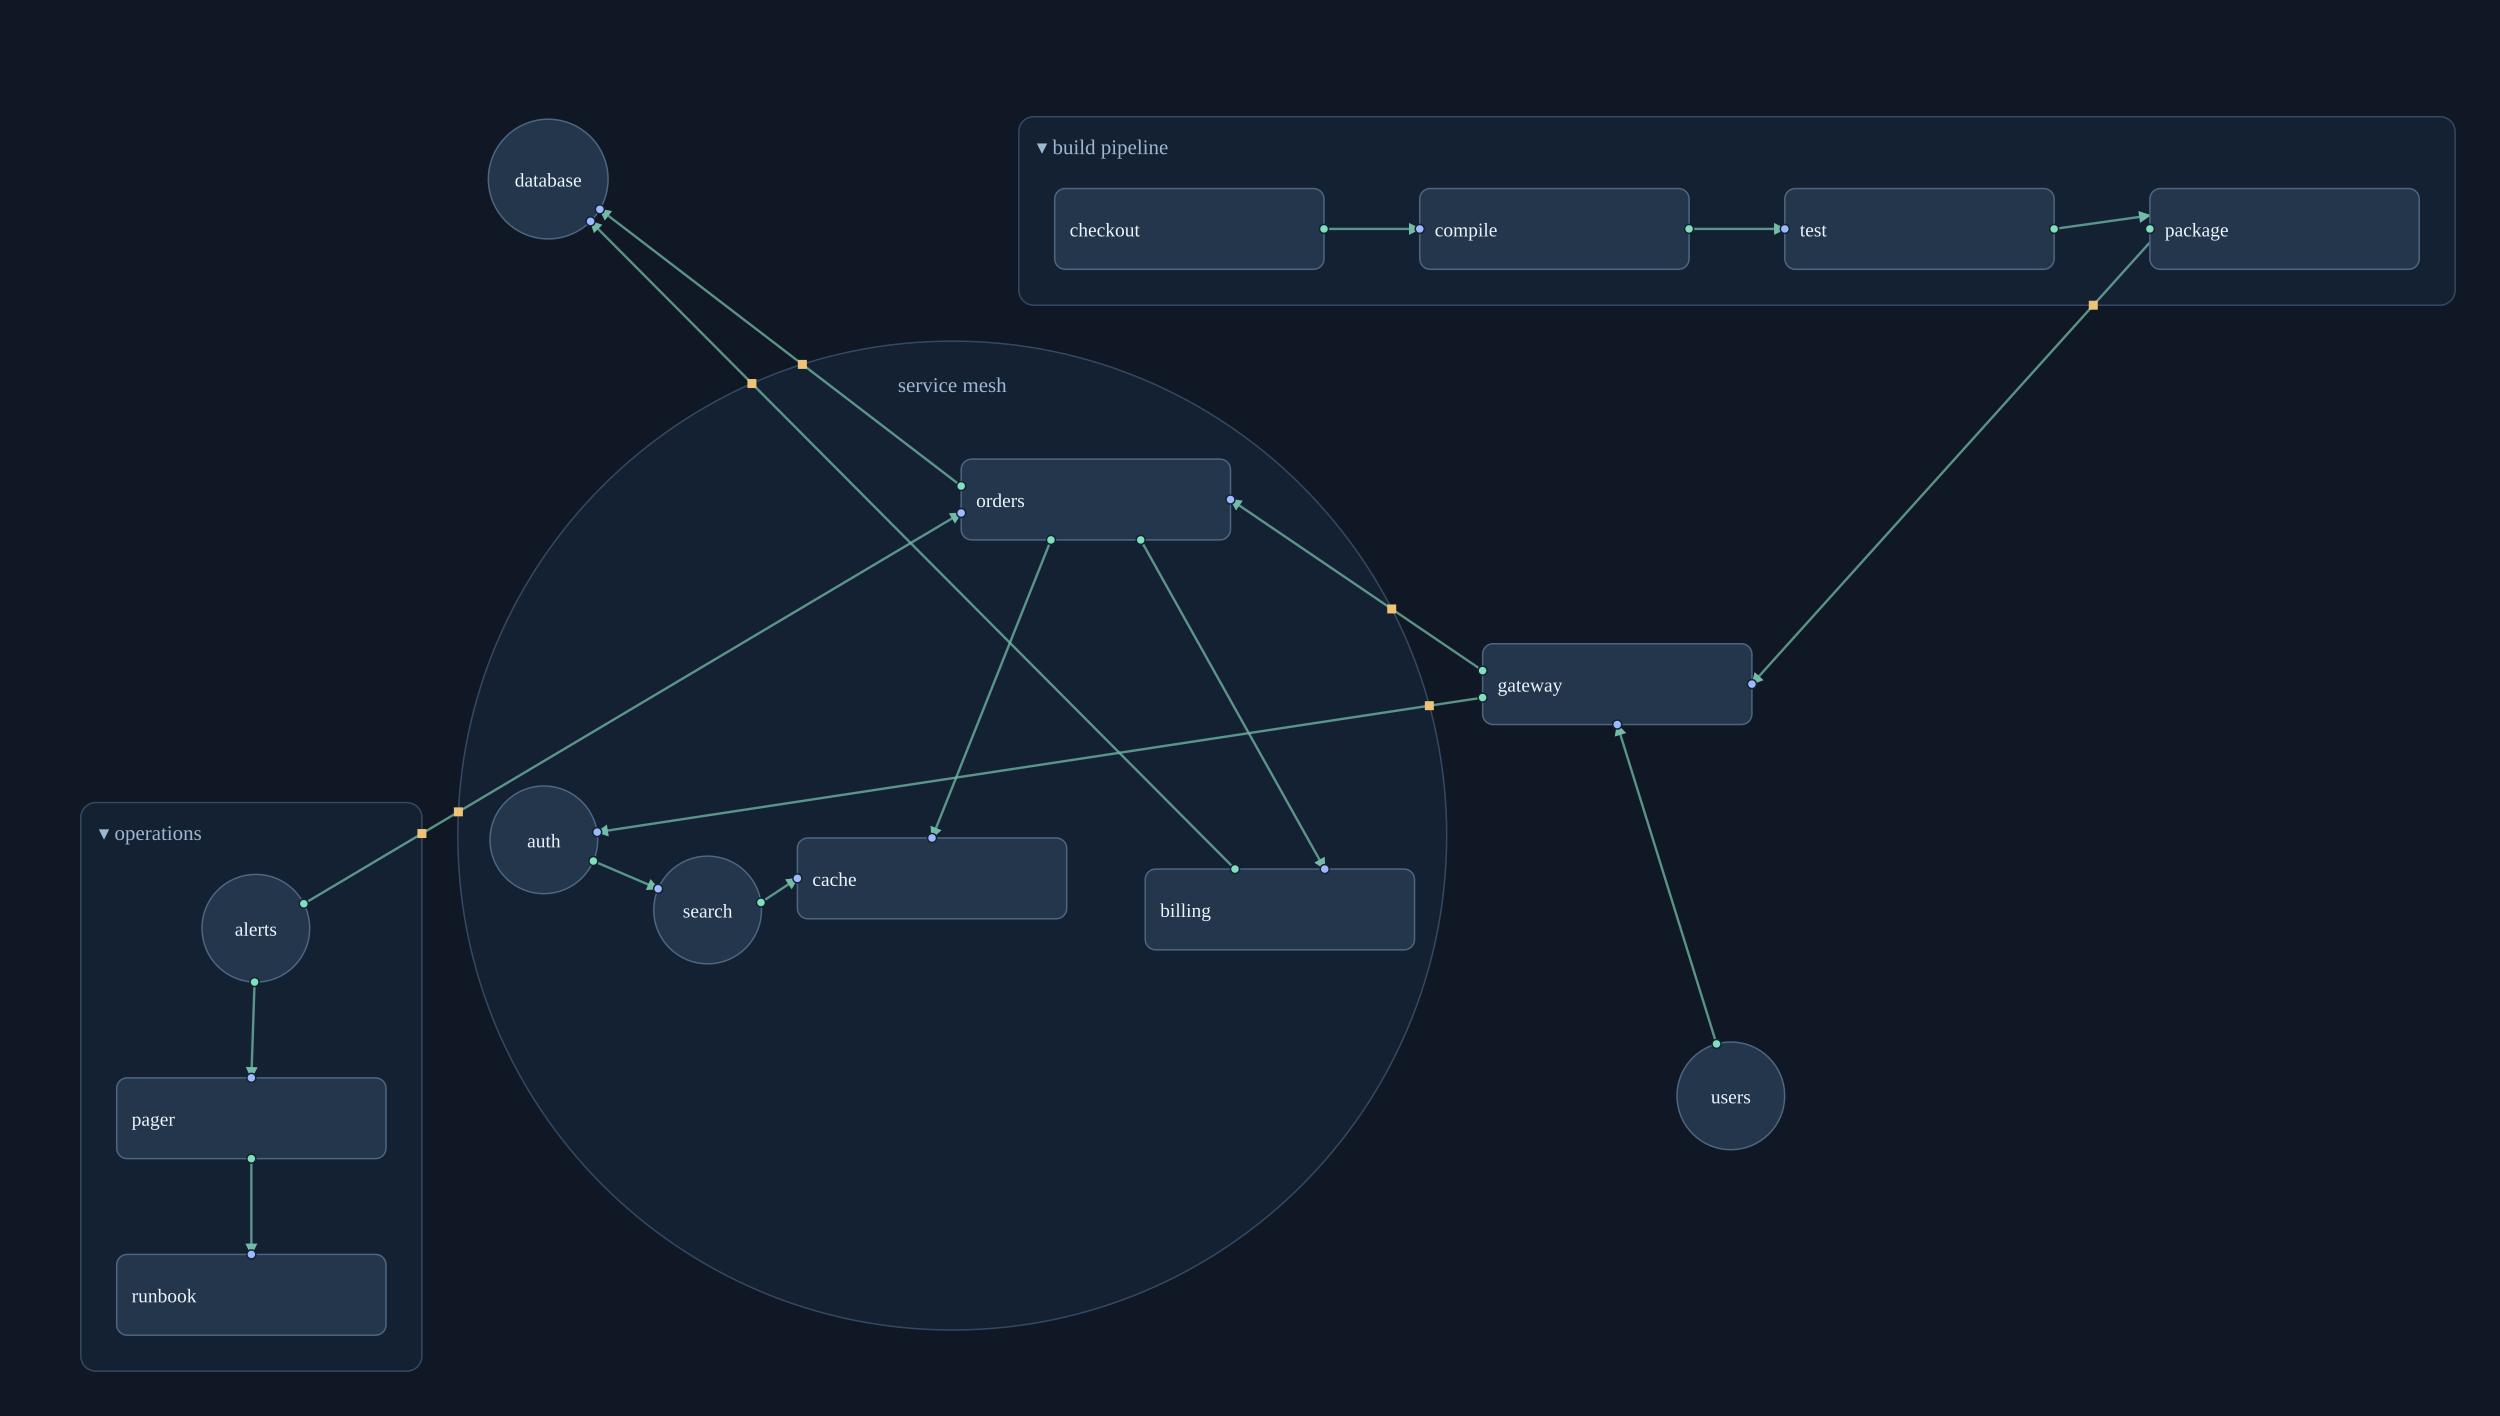
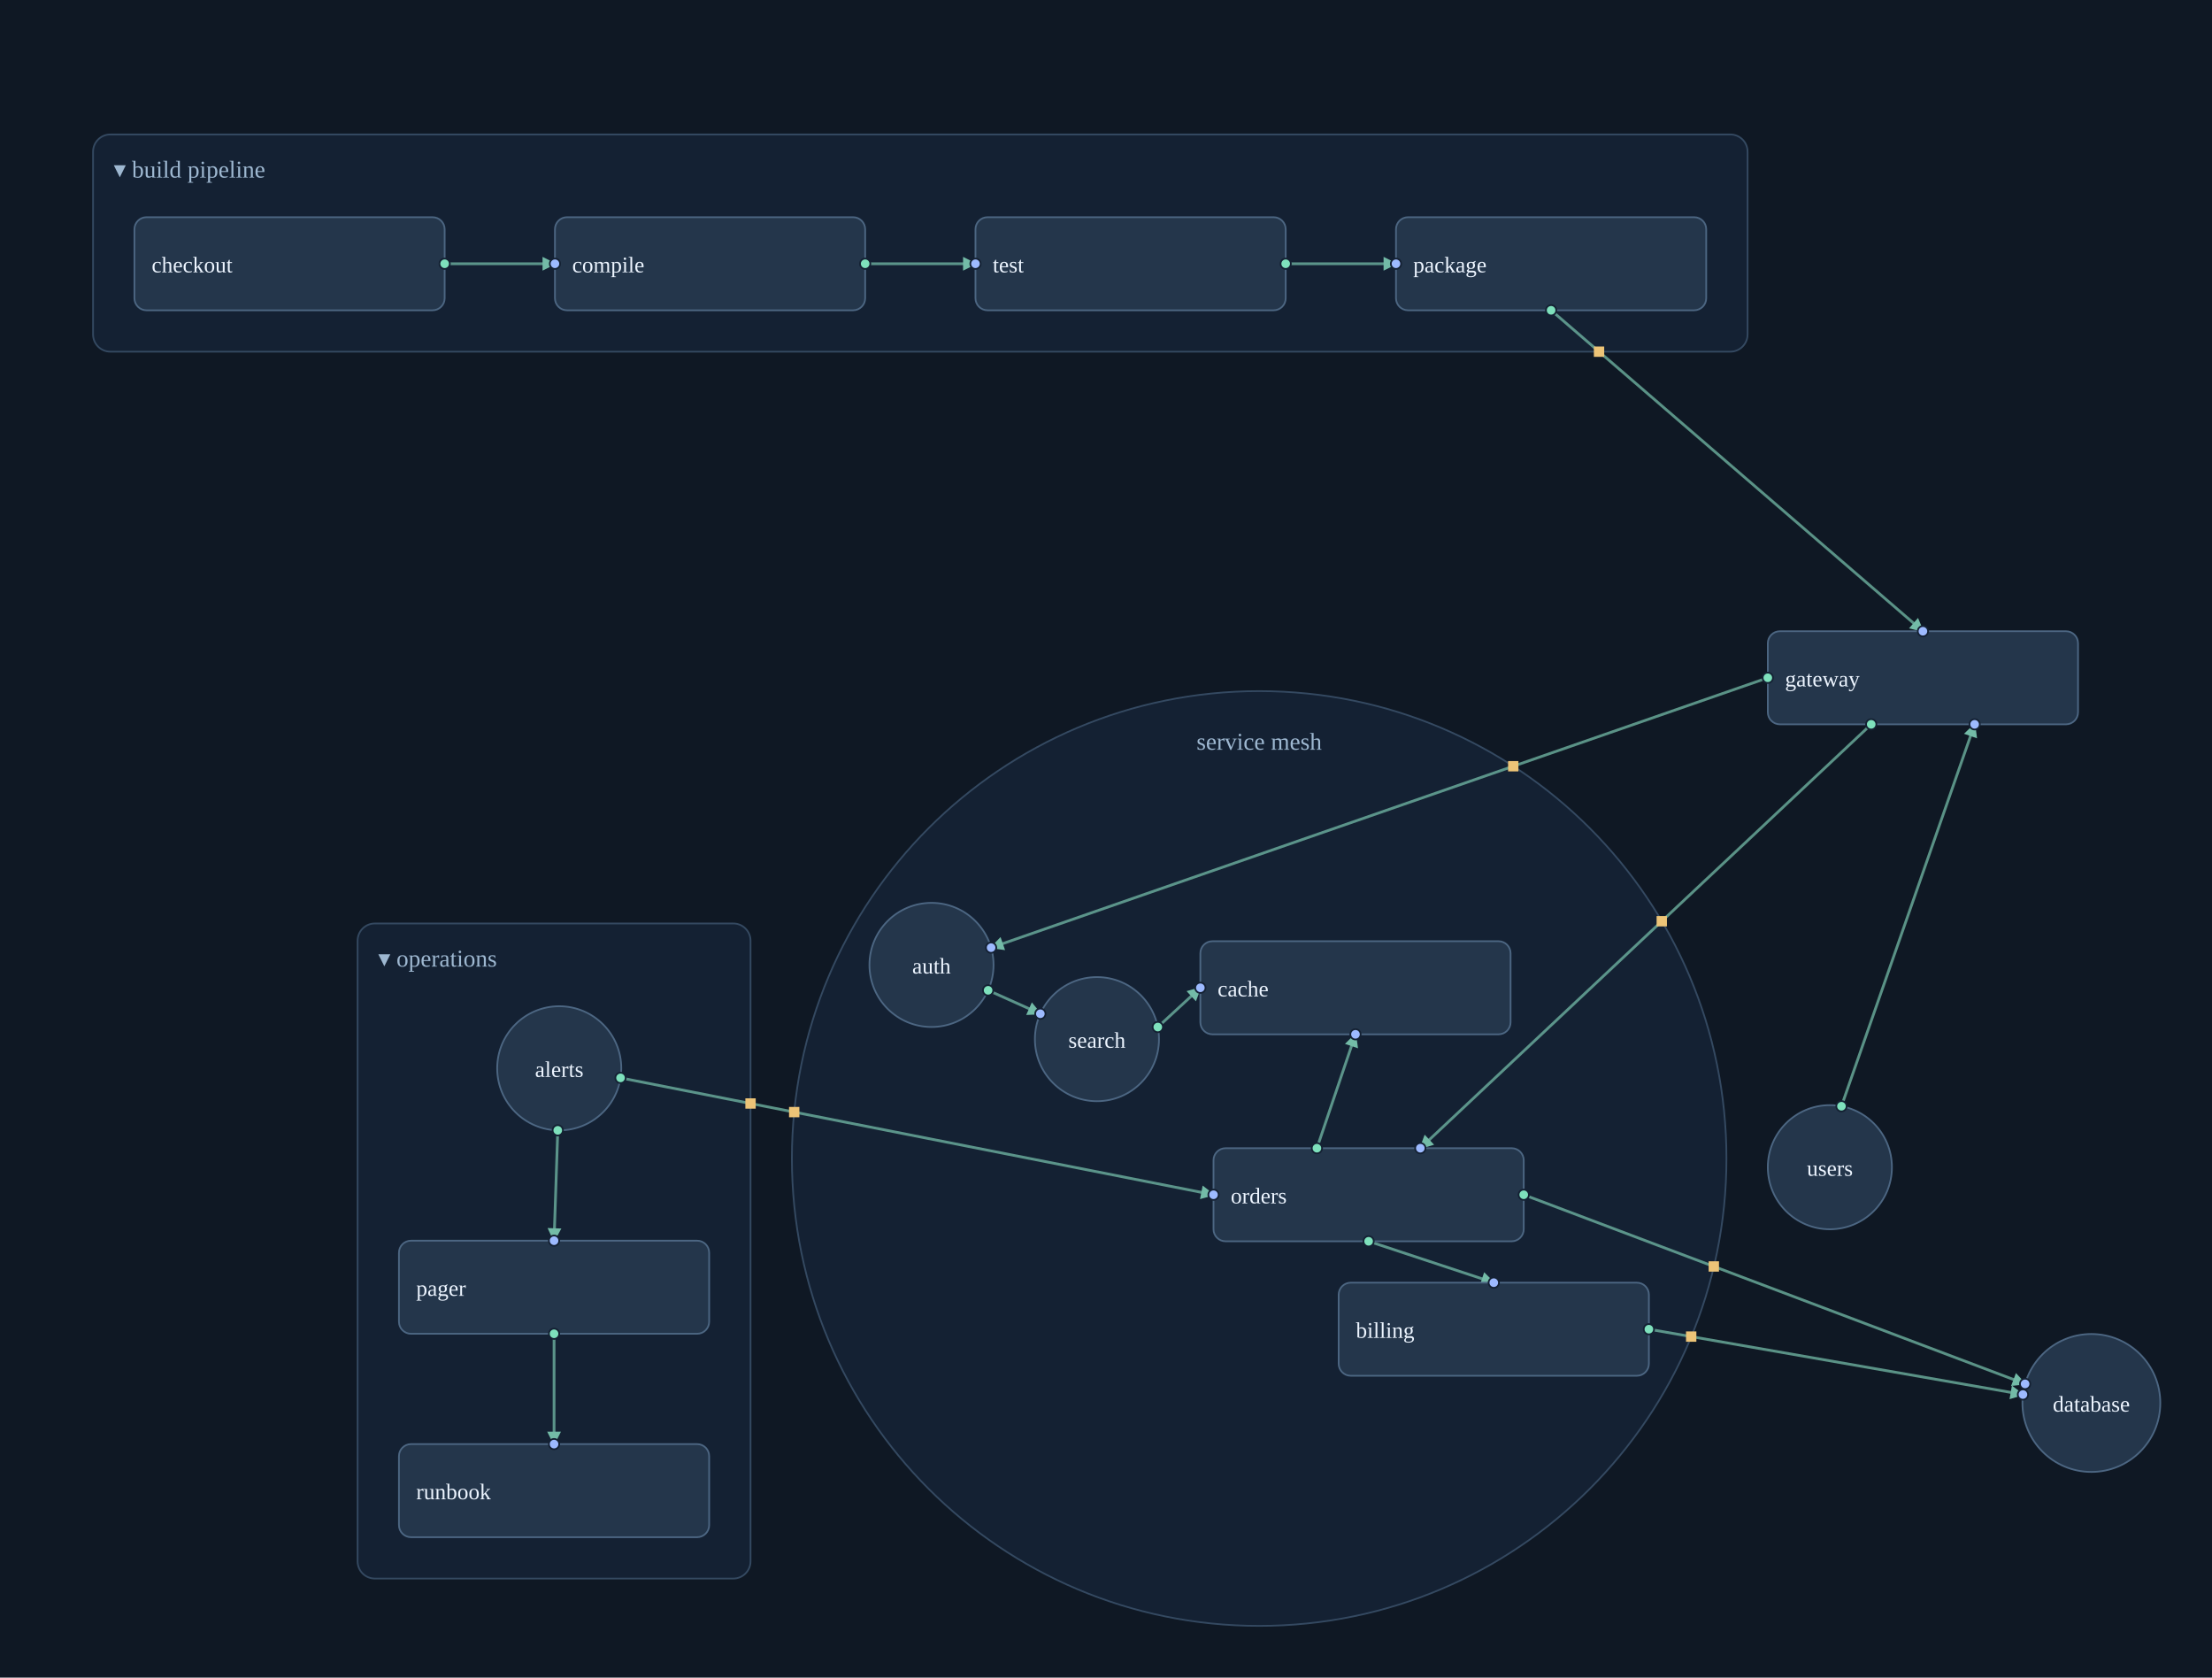
- <svg xmlns="http://www.w3.org/2000/svg" viewBox="-30 -30 1670.93 946.409" width="1670.93" height="946.409" role="img">
-   <rect x="-30" y="-30" width="1670.93" height="946.409" fill="#0f1824" />
+ <svg xmlns="http://www.w3.org/2000/svg" viewBox="-30 -30 1283.475 973.157" width="1283.475" height="973.157" role="img">
+   <rect x="-30" y="-30" width="1283.475" height="973.157" fill="#0f1824" />
  <defs>
    <marker id="lw-arrow" viewBox="0 0 10 10" refX="9" refY="5" markerUnits="userSpaceOnUse" markerWidth="8" markerHeight="8" orient="auto-start-reverse">
      <path d="M 0 0 L 10 5 L 0 10 z" fill="#73bba7" />
    </marker>
  </defs>
-   <circle cx="606.465" cy="528.465" r="330.465" fill="#142133" stroke="#344961" data-container-id="mesh" />
-   <rect height="126" width="960" x="650.93" y="48" rx="10" fill="#142133" stroke="#344961" data-container-id="pipeline" />
-   <rect height="380" width="228" x="24" y="506.409" rx="10" fill="#142133" stroke="#344961" data-container-id="ops" />
-   <polyline data-route-id="e1" points="1117.273,667.726 1050.929,454.25" fill="none" stroke="#73bba7" stroke-width="1.6" stroke-opacity="0.75" marker-end="url(#lw-arrow)" pointer-events="none" />
-   <polyline data-route-id="e2" points="960.929,436.25 369.127,526.161" fill="none" stroke="#73bba7" stroke-width="1.6" stroke-opacity="0.75" marker-end="url(#lw-arrow)" pointer-events="none" />
-   <polyline data-route-id="e3" points="960.929,418.25 792.43,303.859" fill="none" stroke="#73bba7" stroke-width="1.6" stroke-opacity="0.75" marker-end="url(#lw-arrow)" pointer-events="none" />
-   <polyline data-route-id="e4" points="732.43,330.859 855.429,550.852" fill="none" stroke="#73bba7" stroke-width="1.6" stroke-opacity="0.75" marker-end="url(#lw-arrow)" pointer-events="none" />
-   <polyline data-route-id="e5" points="672.43,330.859 592.955,530.077" fill="none" stroke="#73bba7" stroke-width="1.6" stroke-opacity="0.75" marker-end="url(#lw-arrow)" pointer-events="none" />
-   <polyline data-route-id="e6" points="478.603,573.188 502.955,557.077" fill="none" stroke="#73bba7" stroke-width="1.6" stroke-opacity="0.75" marker-end="url(#lw-arrow)" pointer-events="none" />
-   <polyline data-route-id="e7" points="795.429,550.852 364.715,117.943" fill="none" stroke="#73bba7" stroke-width="1.6" stroke-opacity="0.75" marker-end="url(#lw-arrow)" pointer-events="none" />
-   <polyline data-route-id="e8" points="612.43,294.859 370.93,109.885" fill="none" stroke="#73bba7" stroke-width="1.6" stroke-opacity="0.75" marker-end="url(#lw-arrow)" pointer-events="none" />
-   <polyline data-route-id="e9" points="854.93,123 918.93,123" fill="none" stroke="#73bba7" stroke-width="1.6" stroke-opacity="0.75" marker-end="url(#lw-arrow)" pointer-events="none" />
-   <polyline data-route-id="e10" points="1098.93,123 1162.93,123" fill="none" stroke="#73bba7" stroke-width="1.6" stroke-opacity="0.75" marker-end="url(#lw-arrow)" pointer-events="none" />
-   <polyline data-route-id="e11" points="1342.93,123 1406.93,114" fill="none" stroke="#73bba7" stroke-width="1.6" stroke-opacity="0.75" marker-end="url(#lw-arrow)" pointer-events="none" />
-   <polyline data-route-id="e12" points="1406.93,132 1140.929,427.25" fill="none" stroke="#73bba7" stroke-width="1.6" stroke-opacity="0.75" marker-end="url(#lw-arrow)" pointer-events="none" />
-   <polyline data-route-id="e13" points="140.15,626.399 138,690.409" fill="none" stroke="#73bba7" stroke-width="1.6" stroke-opacity="0.75" marker-end="url(#lw-arrow)" pointer-events="none" />
-   <polyline data-route-id="e14" points="138,744.409 138,808.409" fill="none" stroke="#73bba7" stroke-width="1.6" stroke-opacity="0.75" marker-end="url(#lw-arrow)" pointer-events="none" />
-   <polyline data-route-id="e15" points="173.065,574.044 612.43,312.859" fill="none" stroke="#73bba7" stroke-width="1.6" stroke-opacity="0.75" marker-end="url(#lw-arrow)" pointer-events="none" />
-   <polyline data-route-id="e16" points="366.592,545.503 409.863,564.037" fill="none" stroke="#73bba7" stroke-width="1.6" stroke-opacity="0.75" marker-end="url(#lw-arrow)" pointer-events="none" />
-   <text x="606.465" y="232" text-anchor="middle" fill="#9eb8d1" font-size="14" tabindex="0" role="button" style="cursor:pointer" data-container-id="mesh">service mesh</text>
-   <text x="662.93" y="73" fill="#9eb8d1" font-size="14" tabindex="0" role="button" style="cursor:pointer" data-container-id="pipeline">▾ build pipeline</text>
-   <text x="36" y="531.409" fill="#9eb8d1" font-size="14" tabindex="0" role="button" style="cursor:pointer" data-container-id="ops">▾ operations</text>
+   <circle cx="700.615" cy="642.029" r="271.128" fill="#142133" stroke="#344961" data-container-id="mesh" />
+   <rect height="126" width="960" x="24" y="48" rx="10" fill="#142133" stroke="#344961" data-container-id="pipeline" />
+   <rect height="380" width="228" x="177.487" y="505.704" rx="10" fill="#142133" stroke="#344961" data-container-id="ops" />
+   <polyline data-route-id="e1" points="1038.475,611.717 1115.743,390.174" fill="none" stroke="#73bba7" stroke-width="1.6" stroke-opacity="0.75" marker-end="url(#lw-arrow)" pointer-events="none" />
+   <polyline data-route-id="e2" points="995.743,363.174 545.067,519.724" fill="none" stroke="#73bba7" stroke-width="1.6" stroke-opacity="0.75" marker-end="url(#lw-arrow)" pointer-events="none" />
+   <polyline data-route-id="e3" points="1055.743,390.174 794.118,636.06" fill="none" stroke="#73bba7" stroke-width="1.6" stroke-opacity="0.75" marker-end="url(#lw-arrow)" pointer-events="none" />
+   <polyline data-route-id="e4" points="764.118,690.06 836.743,714.06" fill="none" stroke="#73bba7" stroke-width="1.6" stroke-opacity="0.75" marker-end="url(#lw-arrow)" pointer-events="none" />
+   <polyline data-route-id="e5" points="734.118,636.06 756.487,569.998" fill="none" stroke="#73bba7" stroke-width="1.6" stroke-opacity="0.75" marker-end="url(#lw-arrow)" pointer-events="none" />
+   <polyline data-route-id="e6" points="641.797,565.78 666.487,542.998" fill="none" stroke="#73bba7" stroke-width="1.6" stroke-opacity="0.75" marker-end="url(#lw-arrow)" pointer-events="none" />
+   <polyline data-route-id="e7" points="926.743,741.06 1143.776,778.947" fill="none" stroke="#73bba7" stroke-width="1.6" stroke-opacity="0.75" marker-end="url(#lw-arrow)" pointer-events="none" />
+   <polyline data-route-id="e8" points="854.118,663.06 1145.038,772.774" fill="none" stroke="#73bba7" stroke-width="1.6" stroke-opacity="0.75" marker-end="url(#lw-arrow)" pointer-events="none" />
+   <polyline data-route-id="e9" points="228,123 292,123" fill="none" stroke="#73bba7" stroke-width="1.6" stroke-opacity="0.75" marker-end="url(#lw-arrow)" pointer-events="none" />
+   <polyline data-route-id="e10" points="472,123 536,123" fill="none" stroke="#73bba7" stroke-width="1.6" stroke-opacity="0.75" marker-end="url(#lw-arrow)" pointer-events="none" />
+   <polyline data-route-id="e11" points="716,123 780,123" fill="none" stroke="#73bba7" stroke-width="1.6" stroke-opacity="0.75" marker-end="url(#lw-arrow)" pointer-events="none" />
+   <polyline data-route-id="e12" points="870,150 1085.743,336.174" fill="none" stroke="#73bba7" stroke-width="1.6" stroke-opacity="0.75" marker-end="url(#lw-arrow)" pointer-events="none" />
+   <polyline data-route-id="e13" points="293.637,625.694 291.487,689.704" fill="none" stroke="#73bba7" stroke-width="1.6" stroke-opacity="0.75" marker-end="url(#lw-arrow)" pointer-events="none" />
+   <polyline data-route-id="e14" points="291.487,743.704 291.487,807.704" fill="none" stroke="#73bba7" stroke-width="1.6" stroke-opacity="0.75" marker-end="url(#lw-arrow)" pointer-events="none" />
+   <polyline data-route-id="e15" points="330.056,595.26 674.118,663.06" fill="none" stroke="#73bba7" stroke-width="1.6" stroke-opacity="0.75" marker-end="url(#lw-arrow)" pointer-events="none" />
+   <polyline data-route-id="e16" points="543.334,544.469 573.64,558.062" fill="none" stroke="#73bba7" stroke-width="1.6" stroke-opacity="0.75" marker-end="url(#lw-arrow)" pointer-events="none" />
+   <text x="700.615" y="404.901" text-anchor="middle" fill="#9eb8d1" font-size="14" tabindex="0" role="button" style="cursor:pointer" data-container-id="mesh">service mesh</text>
+   <text x="36" y="73" fill="#9eb8d1" font-size="14" tabindex="0" role="button" style="cursor:pointer" data-container-id="pipeline">▾ build pipeline</text>
+   <text x="189.487" y="530.704" fill="#9eb8d1" font-size="14" tabindex="0" role="button" style="cursor:pointer" data-container-id="ops">▾ operations</text>
  <g class="node" tabindex="0" role="button" aria-label="users" data-node-id="users">
-     <rect x="1090.848" y="666.43" width="72" height="72" fill="transparent" class="lw-hit" />
-     <circle cx="1126.848" cy="702.43" r="36" fill="#24364b" stroke="#4c6682" />
-     <text x="1126.848" y="707.43" text-anchor="middle" fill="#edf5ff" font-size="13" pointer-events="none">users</text>
+     <rect x="995.749" y="611.083" width="72" height="72" fill="transparent" class="lw-hit" />
+     <circle cx="1031.749" cy="647.083" r="36" fill="#24364b" stroke="#4c6682" />
+     <text x="1031.749" y="652.083" text-anchor="middle" fill="#edf5ff" font-size="13" pointer-events="none">users</text>
  </g>
  <g class="node" tabindex="0" role="button" aria-label="gateway" data-node-id="gateway">
-     <rect x="960.929" y="400.25" width="180" height="54" fill="transparent" class="lw-hit" />
-     <rect height="54" width="180" x="960.929" y="400.25" rx="7" fill="#24364b" stroke="#4c6682" />
-     <text x="970.929" y="432.25" fill="#edf5ff" font-size="13">gateway</text>
+     <rect x="995.743" y="336.174" width="180" height="54" fill="transparent" class="lw-hit" />
+     <rect height="54" width="180" x="995.743" y="336.174" rx="7" fill="#24364b" stroke="#4c6682" />
+     <text x="1005.743" y="368.174" fill="#edf5ff" font-size="13">gateway</text>
  </g>
  <g class="node" tabindex="0" role="button" aria-label="database" data-node-id="db">
-     <rect x="296.406" y="49.684" width="80" height="80" fill="transparent" class="lw-hit" />
-     <circle cx="336.406" cy="89.684" r="40" fill="#24364b" stroke="#4c6682" />
-     <text x="336.406" y="94.684" text-anchor="middle" fill="#edf5ff" font-size="13" pointer-events="none">database</text>
+     <rect x="1143.475" y="743.845" width="80" height="80" fill="transparent" class="lw-hit" />
+     <circle cx="1183.475" cy="783.845" r="40" fill="#24364b" stroke="#4c6682" />
+     <text x="1183.475" y="788.845" text-anchor="middle" fill="#edf5ff" font-size="13" pointer-events="none">database</text>
  </g>
  <g class="node" tabindex="0" role="button" aria-label="auth" data-node-id="auth">
-     <rect x="297.5" y="495.33" width="72" height="72" fill="transparent" class="lw-hit" />
-     <circle cx="333.5" cy="531.33" r="36" fill="#24364b" stroke="#4c6682" />
-     <text x="333.5" y="536.33" text-anchor="middle" fill="#edf5ff" font-size="13" pointer-events="none">auth</text>
+     <rect x="474.487" y="493.737" width="72" height="72" fill="transparent" class="lw-hit" />
+     <circle cx="510.487" cy="529.737" r="36" fill="#24364b" stroke="#4c6682" />
+     <text x="510.487" y="534.737" text-anchor="middle" fill="#edf5ff" font-size="13" pointer-events="none">auth</text>
  </g>
  <g class="node" tabindex="0" role="button" aria-label="orders" data-node-id="orders">
-     <rect x="612.43" y="276.859" width="180" height="54" fill="transparent" class="lw-hit" />
-     <rect height="54" width="180" x="612.43" y="276.859" rx="7" fill="#24364b" stroke="#4c6682" />
-     <text x="622.43" y="308.859" fill="#edf5ff" font-size="13">orders</text>
+     <rect x="674.118" y="636.06" width="180" height="54" fill="transparent" class="lw-hit" />
+     <rect height="54" width="180" x="674.118" y="636.06" rx="7" fill="#24364b" stroke="#4c6682" />
+     <text x="684.118" y="668.06" fill="#edf5ff" font-size="13">orders</text>
  </g>
  <g class="node" tabindex="0" role="button" aria-label="billing" data-node-id="billing">
-     <rect x="735.429" y="550.852" width="180" height="54" fill="transparent" class="lw-hit" />
-     <rect height="54" width="180" x="735.429" y="550.852" rx="7" fill="#24364b" stroke="#4c6682" />
-     <text x="745.429" y="582.852" fill="#edf5ff" font-size="13">billing</text>
+     <rect x="746.743" y="714.06" width="180" height="54" fill="transparent" class="lw-hit" />
+     <rect height="54" width="180" x="746.743" y="714.06" rx="7" fill="#24364b" stroke="#4c6682" />
+     <text x="756.743" y="746.06" fill="#edf5ff" font-size="13">billing</text>
  </g>
  <g class="node" tabindex="0" role="button" aria-label="search" data-node-id="search">
-     <rect x="406.955" y="542.21" width="72" height="72" fill="transparent" class="lw-hit" />
-     <circle cx="442.955" cy="578.21" r="36" fill="#24364b" stroke="#4c6682" />
-     <text x="442.955" y="583.21" text-anchor="middle" fill="#edf5ff" font-size="13" pointer-events="none">search</text>
+     <rect x="570.487" y="536.794" width="72" height="72" fill="transparent" class="lw-hit" />
+     <circle cx="606.487" cy="572.794" r="36" fill="#24364b" stroke="#4c6682" />
+     <text x="606.487" y="577.794" text-anchor="middle" fill="#edf5ff" font-size="13" pointer-events="none">search</text>
  </g>
  <g class="node" tabindex="0" role="button" aria-label="cache" data-node-id="cache">
-     <rect x="502.955" y="530.077" width="180" height="54" fill="transparent" class="lw-hit" />
-     <rect height="54" width="180" x="502.955" y="530.077" rx="7" fill="#24364b" stroke="#4c6682" />
-     <text x="512.955" y="562.077" fill="#edf5ff" font-size="13">cache</text>
+     <rect x="666.487" y="515.998" width="180" height="54" fill="transparent" class="lw-hit" />
+     <rect height="54" width="180" x="666.487" y="515.998" rx="7" fill="#24364b" stroke="#4c6682" />
+     <text x="676.487" y="547.998" fill="#edf5ff" font-size="13">cache</text>
  </g>
  <g class="node" tabindex="0" role="button" aria-label="checkout" data-node-id="checkout">
-     <rect x="674.93" y="96" width="180" height="54" fill="transparent" class="lw-hit" />
-     <rect height="54" width="180" x="674.93" y="96" rx="7" fill="#24364b" stroke="#4c6682" />
-     <text x="684.93" y="128" fill="#edf5ff" font-size="13">checkout</text>
+     <rect x="48" y="96" width="180" height="54" fill="transparent" class="lw-hit" />
+     <rect height="54" width="180" x="48" y="96" rx="7" fill="#24364b" stroke="#4c6682" />
+     <text x="58" y="128" fill="#edf5ff" font-size="13">checkout</text>
  </g>
  <g class="node" tabindex="0" role="button" aria-label="compile" data-node-id="compile">
-     <rect x="918.93" y="96" width="180" height="54" fill="transparent" class="lw-hit" />
-     <rect height="54" width="180" x="918.93" y="96" rx="7" fill="#24364b" stroke="#4c6682" />
-     <text x="928.93" y="128" fill="#edf5ff" font-size="13">compile</text>
+     <rect x="292" y="96" width="180" height="54" fill="transparent" class="lw-hit" />
+     <rect height="54" width="180" x="292" y="96" rx="7" fill="#24364b" stroke="#4c6682" />
+     <text x="302" y="128" fill="#edf5ff" font-size="13">compile</text>
  </g>
  <g class="node" tabindex="0" role="button" aria-label="test" data-node-id="test">
-     <rect x="1162.93" y="96" width="180" height="54" fill="transparent" class="lw-hit" />
-     <rect height="54" width="180" x="1162.93" y="96" rx="7" fill="#24364b" stroke="#4c6682" />
-     <text x="1172.93" y="128" fill="#edf5ff" font-size="13">test</text>
+     <rect x="536" y="96" width="180" height="54" fill="transparent" class="lw-hit" />
+     <rect height="54" width="180" x="536" y="96" rx="7" fill="#24364b" stroke="#4c6682" />
+     <text x="546" y="128" fill="#edf5ff" font-size="13">test</text>
  </g>
  <g class="node" tabindex="0" role="button" aria-label="package" data-node-id="package">
-     <rect x="1406.93" y="96" width="180" height="54" fill="transparent" class="lw-hit" />
-     <rect height="54" width="180" x="1406.93" y="96" rx="7" fill="#24364b" stroke="#4c6682" />
-     <text x="1416.93" y="128" fill="#edf5ff" font-size="13">package</text>
+     <rect x="780" y="96" width="180" height="54" fill="transparent" class="lw-hit" />
+     <rect height="54" width="180" x="780" y="96" rx="7" fill="#24364b" stroke="#4c6682" />
+     <text x="790" y="128" fill="#edf5ff" font-size="13">package</text>
  </g>
  <g class="node" tabindex="0" role="button" aria-label="alerts" data-node-id="alerts">
-     <rect x="105" y="554.409" width="72" height="72" fill="transparent" class="lw-hit" />
-     <circle cx="141" cy="590.409" r="36" fill="#24364b" stroke="#4c6682" />
-     <text x="141" y="595.409" text-anchor="middle" fill="#edf5ff" font-size="13" pointer-events="none">alerts</text>
+     <rect x="258.487" y="553.704" width="72" height="72" fill="transparent" class="lw-hit" />
+     <circle cx="294.487" cy="589.704" r="36" fill="#24364b" stroke="#4c6682" />
+     <text x="294.487" y="594.704" text-anchor="middle" fill="#edf5ff" font-size="13" pointer-events="none">alerts</text>
  </g>
  <g class="node" tabindex="0" role="button" aria-label="pager" data-node-id="pager">
-     <rect x="48" y="690.409" width="180" height="54" fill="transparent" class="lw-hit" />
-     <rect height="54" width="180" x="48" y="690.409" rx="7" fill="#24364b" stroke="#4c6682" />
-     <text x="58" y="722.409" fill="#edf5ff" font-size="13">pager</text>
+     <rect x="201.487" y="689.704" width="180" height="54" fill="transparent" class="lw-hit" />
+     <rect height="54" width="180" x="201.487" y="689.704" rx="7" fill="#24364b" stroke="#4c6682" />
+     <text x="211.487" y="721.704" fill="#edf5ff" font-size="13">pager</text>
  </g>
  <g class="node" tabindex="0" role="button" aria-label="runbook" data-node-id="runbook">
-     <rect x="48" y="808.409" width="180" height="54" fill="transparent" class="lw-hit" />
-     <rect height="54" width="180" x="48" y="808.409" rx="7" fill="#24364b" stroke="#4c6682" />
-     <text x="58" y="840.409" fill="#edf5ff" font-size="13">runbook</text>
+     <rect x="201.487" y="807.704" width="180" height="54" fill="transparent" class="lw-hit" />
+     <rect height="54" width="180" x="201.487" y="807.704" rx="7" fill="#24364b" stroke="#4c6682" />
+     <text x="211.487" y="839.704" fill="#edf5ff" font-size="13">runbook</text>
  </g>
-   <circle data-port-id="auto:e1:source" cx="1117.273" cy="667.726" r="3" fill="#7ee1bc" stroke="#142133" stroke-width="1" pointer-events="none" />
-   <circle data-port-id="auto:e1:target" cx="1050.929" cy="454.25" r="3" fill="#9dbaff" stroke="#142133" stroke-width="1" pointer-events="none" />
-   <circle data-port-id="auto:e10:source" cx="1098.93" cy="123" r="3" fill="#7ee1bc" stroke="#142133" stroke-width="1" pointer-events="none" />
-   <circle data-port-id="auto:e10:target" cx="1162.93" cy="123" r="3" fill="#9dbaff" stroke="#142133" stroke-width="1" pointer-events="none" />
-   <circle data-port-id="auto:e11:source" cx="1342.93" cy="123" r="3" fill="#7ee1bc" stroke="#142133" stroke-width="1" pointer-events="none" />
-   <circle data-port-id="auto:e11:target" cx="1406.93" cy="123" r="3" fill="#9dbaff" stroke="#142133" stroke-width="1" pointer-events="none" />
-   <circle data-port-id="auto:e12:source" cx="1406.93" cy="123" r="3" fill="#7ee1bc" stroke="#142133" stroke-width="1" pointer-events="none" />
-   <circle data-port-id="auto:e12:target" cx="1140.929" cy="427.25" r="3" fill="#9dbaff" stroke="#142133" stroke-width="1" pointer-events="none" />
-   <circle data-port-id="auto:e13:source" cx="140.15" cy="626.399" r="3" fill="#7ee1bc" stroke="#142133" stroke-width="1" pointer-events="none" />
-   <circle data-port-id="auto:e13:target" cx="138" cy="690.409" r="3" fill="#9dbaff" stroke="#142133" stroke-width="1" pointer-events="none" />
-   <circle data-port-id="auto:e14:source" cx="138" cy="744.409" r="3" fill="#7ee1bc" stroke="#142133" stroke-width="1" pointer-events="none" />
-   <circle data-port-id="auto:e14:target" cx="138" cy="808.409" r="3" fill="#9dbaff" stroke="#142133" stroke-width="1" pointer-events="none" />
-   <circle data-port-id="auto:e15:source" cx="173.065" cy="574.044" r="3" fill="#7ee1bc" stroke="#142133" stroke-width="1" pointer-events="none" />
-   <circle data-port-id="auto:e15:target" cx="612.43" cy="312.859" r="3" fill="#9dbaff" stroke="#142133" stroke-width="1" pointer-events="none" />
-   <circle data-port-id="auto:e16:source" cx="366.592" cy="545.503" r="3" fill="#7ee1bc" stroke="#142133" stroke-width="1" pointer-events="none" />
-   <circle data-port-id="auto:e16:target" cx="409.863" cy="564.037" r="3" fill="#9dbaff" stroke="#142133" stroke-width="1" pointer-events="none" />
-   <circle data-port-id="auto:e2:source" cx="960.929" cy="436.25" r="3" fill="#7ee1bc" stroke="#142133" stroke-width="1" pointer-events="none" />
-   <circle data-port-id="auto:e2:target" cx="369.127" cy="526.161" r="3" fill="#9dbaff" stroke="#142133" stroke-width="1" pointer-events="none" />
-   <circle data-port-id="auto:e3:source" cx="960.929" cy="418.25" r="3" fill="#7ee1bc" stroke="#142133" stroke-width="1" pointer-events="none" />
-   <circle data-port-id="auto:e3:target" cx="792.43" cy="303.859" r="3" fill="#9dbaff" stroke="#142133" stroke-width="1" pointer-events="none" />
-   <circle data-port-id="auto:e4:source" cx="732.43" cy="330.859" r="3" fill="#7ee1bc" stroke="#142133" stroke-width="1" pointer-events="none" />
-   <circle data-port-id="auto:e4:target" cx="855.429" cy="550.852" r="3" fill="#9dbaff" stroke="#142133" stroke-width="1" pointer-events="none" />
-   <circle data-port-id="auto:e5:source" cx="672.43" cy="330.859" r="3" fill="#7ee1bc" stroke="#142133" stroke-width="1" pointer-events="none" />
-   <circle data-port-id="auto:e5:target" cx="592.955" cy="530.077" r="3" fill="#9dbaff" stroke="#142133" stroke-width="1" pointer-events="none" />
-   <circle data-port-id="auto:e6:source" cx="478.603" cy="573.188" r="3" fill="#7ee1bc" stroke="#142133" stroke-width="1" pointer-events="none" />
-   <circle data-port-id="auto:e6:target" cx="502.955" cy="557.077" r="3" fill="#9dbaff" stroke="#142133" stroke-width="1" pointer-events="none" />
-   <circle data-port-id="auto:e7:source" cx="795.429" cy="550.852" r="3" fill="#7ee1bc" stroke="#142133" stroke-width="1" pointer-events="none" />
-   <circle data-port-id="auto:e7:target" cx="364.715" cy="117.943" r="3" fill="#9dbaff" stroke="#142133" stroke-width="1" pointer-events="none" />
-   <circle data-port-id="auto:e8:source" cx="612.43" cy="294.859" r="3" fill="#7ee1bc" stroke="#142133" stroke-width="1" pointer-events="none" />
-   <circle data-port-id="auto:e8:target" cx="370.93" cy="109.885" r="3" fill="#9dbaff" stroke="#142133" stroke-width="1" pointer-events="none" />
-   <circle data-port-id="auto:e9:source" cx="854.93" cy="123" r="3" fill="#7ee1bc" stroke="#142133" stroke-width="1" pointer-events="none" />
-   <circle data-port-id="auto:e9:target" cx="918.93" cy="123" r="3" fill="#9dbaff" stroke="#142133" stroke-width="1" pointer-events="none" />
-   <rect x="922.325" y="438.659" width="6" height="6" fill="#edc477" pointer-events="none" />
-   <rect x="897.178" y="374.007" width="6" height="6" fill="#edc477" pointer-events="none" />
-   <rect x="469.565" y="223.343" width="6" height="6" fill="#edc477" pointer-events="none" />
-   <rect x="503.277" y="210.553" width="6" height="6" fill="#edc477" pointer-events="none" />
-   <rect x="1366.091" y="171" width="6" height="6" fill="#edc477" pointer-events="none" />
-   <rect x="273.38" y="509.627" width="6" height="6" fill="#edc477" pointer-events="none" />
-   <rect x="249" y="524.12" width="6" height="6" fill="#edc477" pointer-events="none" />
+   <circle data-port-id="auto:e1:source" cx="1038.475" cy="611.717" r="3" fill="#7ee1bc" stroke="#142133" stroke-width="1" pointer-events="none" />
+   <circle data-port-id="auto:e1:target" cx="1115.743" cy="390.174" r="3" fill="#9dbaff" stroke="#142133" stroke-width="1" pointer-events="none" />
+   <circle data-port-id="auto:e10:source" cx="472" cy="123" r="3" fill="#7ee1bc" stroke="#142133" stroke-width="1" pointer-events="none" />
+   <circle data-port-id="auto:e10:target" cx="536" cy="123" r="3" fill="#9dbaff" stroke="#142133" stroke-width="1" pointer-events="none" />
+   <circle data-port-id="auto:e11:source" cx="716" cy="123" r="3" fill="#7ee1bc" stroke="#142133" stroke-width="1" pointer-events="none" />
+   <circle data-port-id="auto:e11:target" cx="780" cy="123" r="3" fill="#9dbaff" stroke="#142133" stroke-width="1" pointer-events="none" />
+   <circle data-port-id="auto:e12:source" cx="870" cy="150" r="3" fill="#7ee1bc" stroke="#142133" stroke-width="1" pointer-events="none" />
+   <circle data-port-id="auto:e12:target" cx="1085.743" cy="336.174" r="3" fill="#9dbaff" stroke="#142133" stroke-width="1" pointer-events="none" />
+   <circle data-port-id="auto:e13:source" cx="293.637" cy="625.694" r="3" fill="#7ee1bc" stroke="#142133" stroke-width="1" pointer-events="none" />
+   <circle data-port-id="auto:e13:target" cx="291.487" cy="689.704" r="3" fill="#9dbaff" stroke="#142133" stroke-width="1" pointer-events="none" />
+   <circle data-port-id="auto:e14:source" cx="291.487" cy="743.704" r="3" fill="#7ee1bc" stroke="#142133" stroke-width="1" pointer-events="none" />
+   <circle data-port-id="auto:e14:target" cx="291.487" cy="807.704" r="3" fill="#9dbaff" stroke="#142133" stroke-width="1" pointer-events="none" />
+   <circle data-port-id="auto:e15:source" cx="330.056" cy="595.26" r="3" fill="#7ee1bc" stroke="#142133" stroke-width="1" pointer-events="none" />
+   <circle data-port-id="auto:e15:target" cx="674.118" cy="663.06" r="3" fill="#9dbaff" stroke="#142133" stroke-width="1" pointer-events="none" />
+   <circle data-port-id="auto:e16:source" cx="543.334" cy="544.469" r="3" fill="#7ee1bc" stroke="#142133" stroke-width="1" pointer-events="none" />
+   <circle data-port-id="auto:e16:target" cx="573.64" cy="558.062" r="3" fill="#9dbaff" stroke="#142133" stroke-width="1" pointer-events="none" />
+   <circle data-port-id="auto:e2:source" cx="995.743" cy="363.174" r="3" fill="#7ee1bc" stroke="#142133" stroke-width="1" pointer-events="none" />
+   <circle data-port-id="auto:e2:target" cx="545.067" cy="519.724" r="3" fill="#9dbaff" stroke="#142133" stroke-width="1" pointer-events="none" />
+   <circle data-port-id="auto:e3:source" cx="1055.743" cy="390.174" r="3" fill="#7ee1bc" stroke="#142133" stroke-width="1" pointer-events="none" />
+   <circle data-port-id="auto:e3:target" cx="794.118" cy="636.06" r="3" fill="#9dbaff" stroke="#142133" stroke-width="1" pointer-events="none" />
+   <circle data-port-id="auto:e4:source" cx="764.118" cy="690.06" r="3" fill="#7ee1bc" stroke="#142133" stroke-width="1" pointer-events="none" />
+   <circle data-port-id="auto:e4:target" cx="836.743" cy="714.06" r="3" fill="#9dbaff" stroke="#142133" stroke-width="1" pointer-events="none" />
+   <circle data-port-id="auto:e5:source" cx="734.118" cy="636.06" r="3" fill="#7ee1bc" stroke="#142133" stroke-width="1" pointer-events="none" />
+   <circle data-port-id="auto:e5:target" cx="756.487" cy="569.998" r="3" fill="#9dbaff" stroke="#142133" stroke-width="1" pointer-events="none" />
+   <circle data-port-id="auto:e6:source" cx="641.797" cy="565.78" r="3" fill="#7ee1bc" stroke="#142133" stroke-width="1" pointer-events="none" />
+   <circle data-port-id="auto:e6:target" cx="666.487" cy="542.998" r="3" fill="#9dbaff" stroke="#142133" stroke-width="1" pointer-events="none" />
+   <circle data-port-id="auto:e7:source" cx="926.743" cy="741.06" r="3" fill="#7ee1bc" stroke="#142133" stroke-width="1" pointer-events="none" />
+   <circle data-port-id="auto:e7:target" cx="1143.776" cy="778.947" r="3" fill="#9dbaff" stroke="#142133" stroke-width="1" pointer-events="none" />
+   <circle data-port-id="auto:e8:source" cx="854.118" cy="663.06" r="3" fill="#7ee1bc" stroke="#142133" stroke-width="1" pointer-events="none" />
+   <circle data-port-id="auto:e8:target" cx="1145.038" cy="772.774" r="3" fill="#9dbaff" stroke="#142133" stroke-width="1" pointer-events="none" />
+   <circle data-port-id="auto:e9:source" cx="228" cy="123" r="3" fill="#7ee1bc" stroke="#142133" stroke-width="1" pointer-events="none" />
+   <circle data-port-id="auto:e9:target" cx="292" cy="123" r="3" fill="#9dbaff" stroke="#142133" stroke-width="1" pointer-events="none" />
+   <rect x="845.037" y="411.482" width="6" height="6" fill="#edc477" pointer-events="none" />
+   <rect x="931.212" y="501.395" width="6" height="6" fill="#edc477" pointer-events="none" />
+   <rect x="948.287" y="742.344" width="6" height="6" fill="#edc477" pointer-events="none" />
+   <rect x="961.412" y="701.655" width="6" height="6" fill="#edc477" pointer-events="none" />
+   <rect x="894.812" y="171" width="6" height="6" fill="#edc477" pointer-events="none" />
+   <rect x="427.826" y="612.117" width="6" height="6" fill="#edc477" pointer-events="none" />
+   <rect x="402.487" y="607.124" width="6" height="6" fill="#edc477" pointer-events="none" />
</svg>
